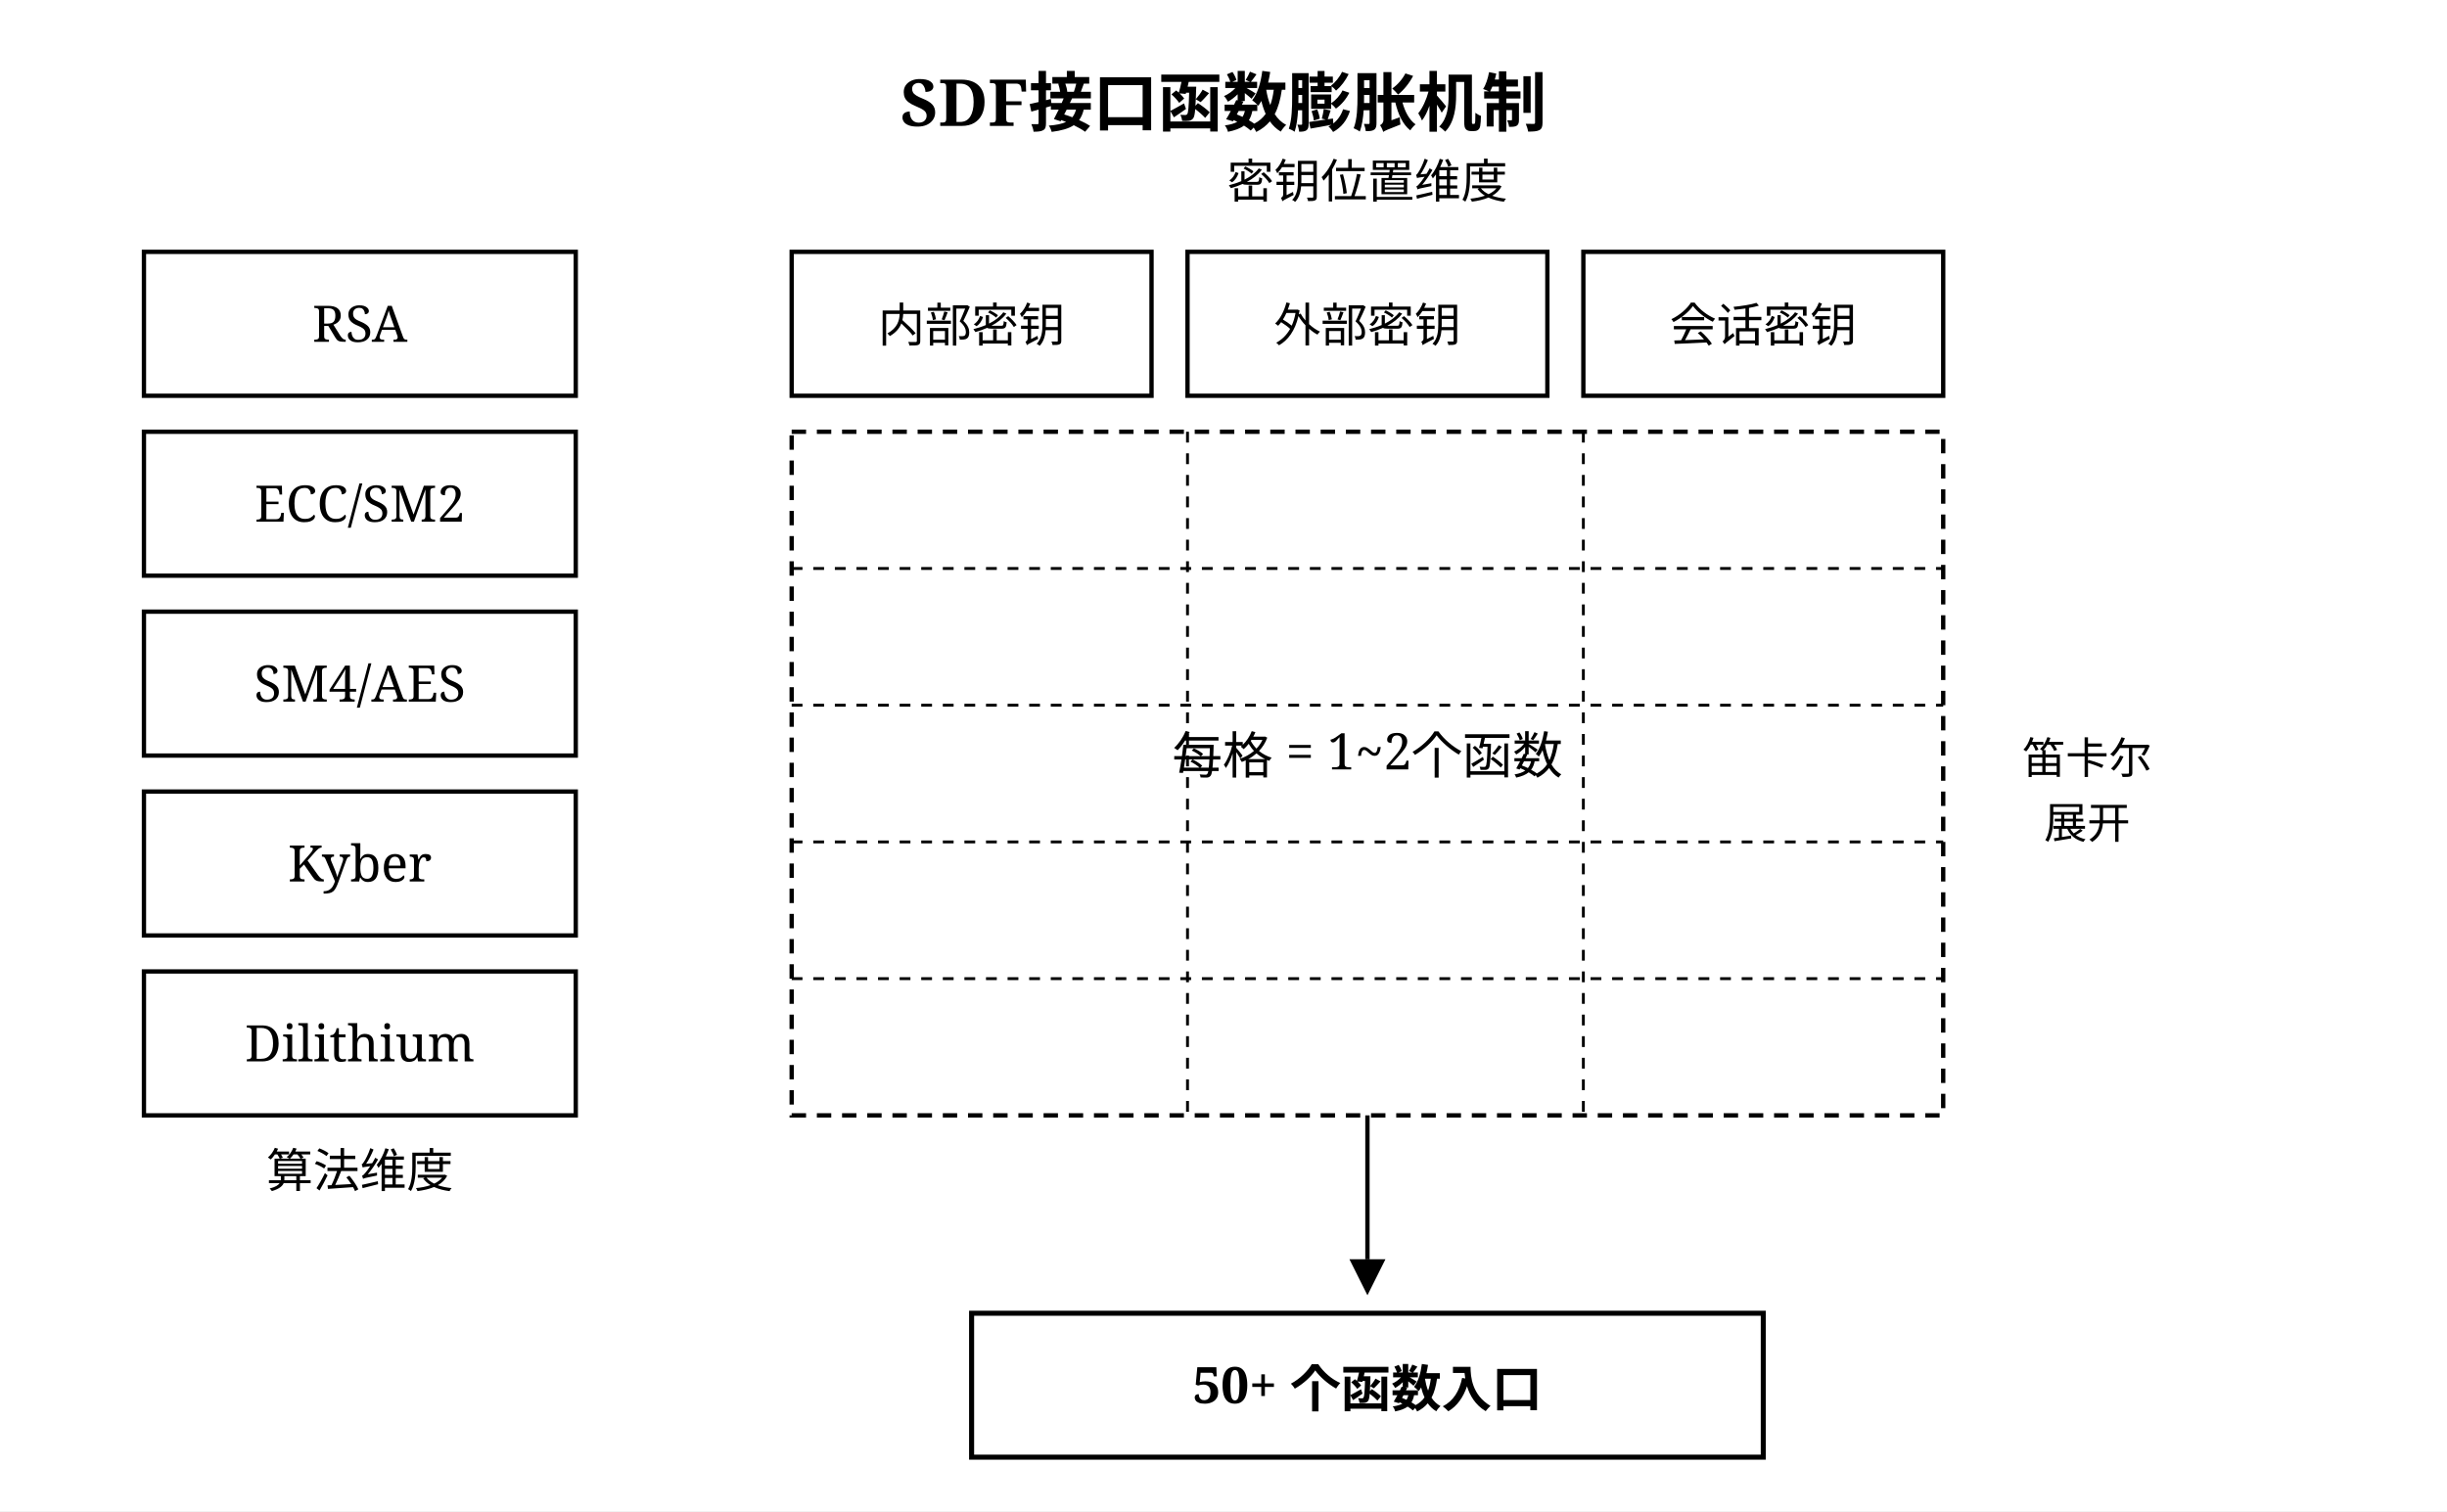
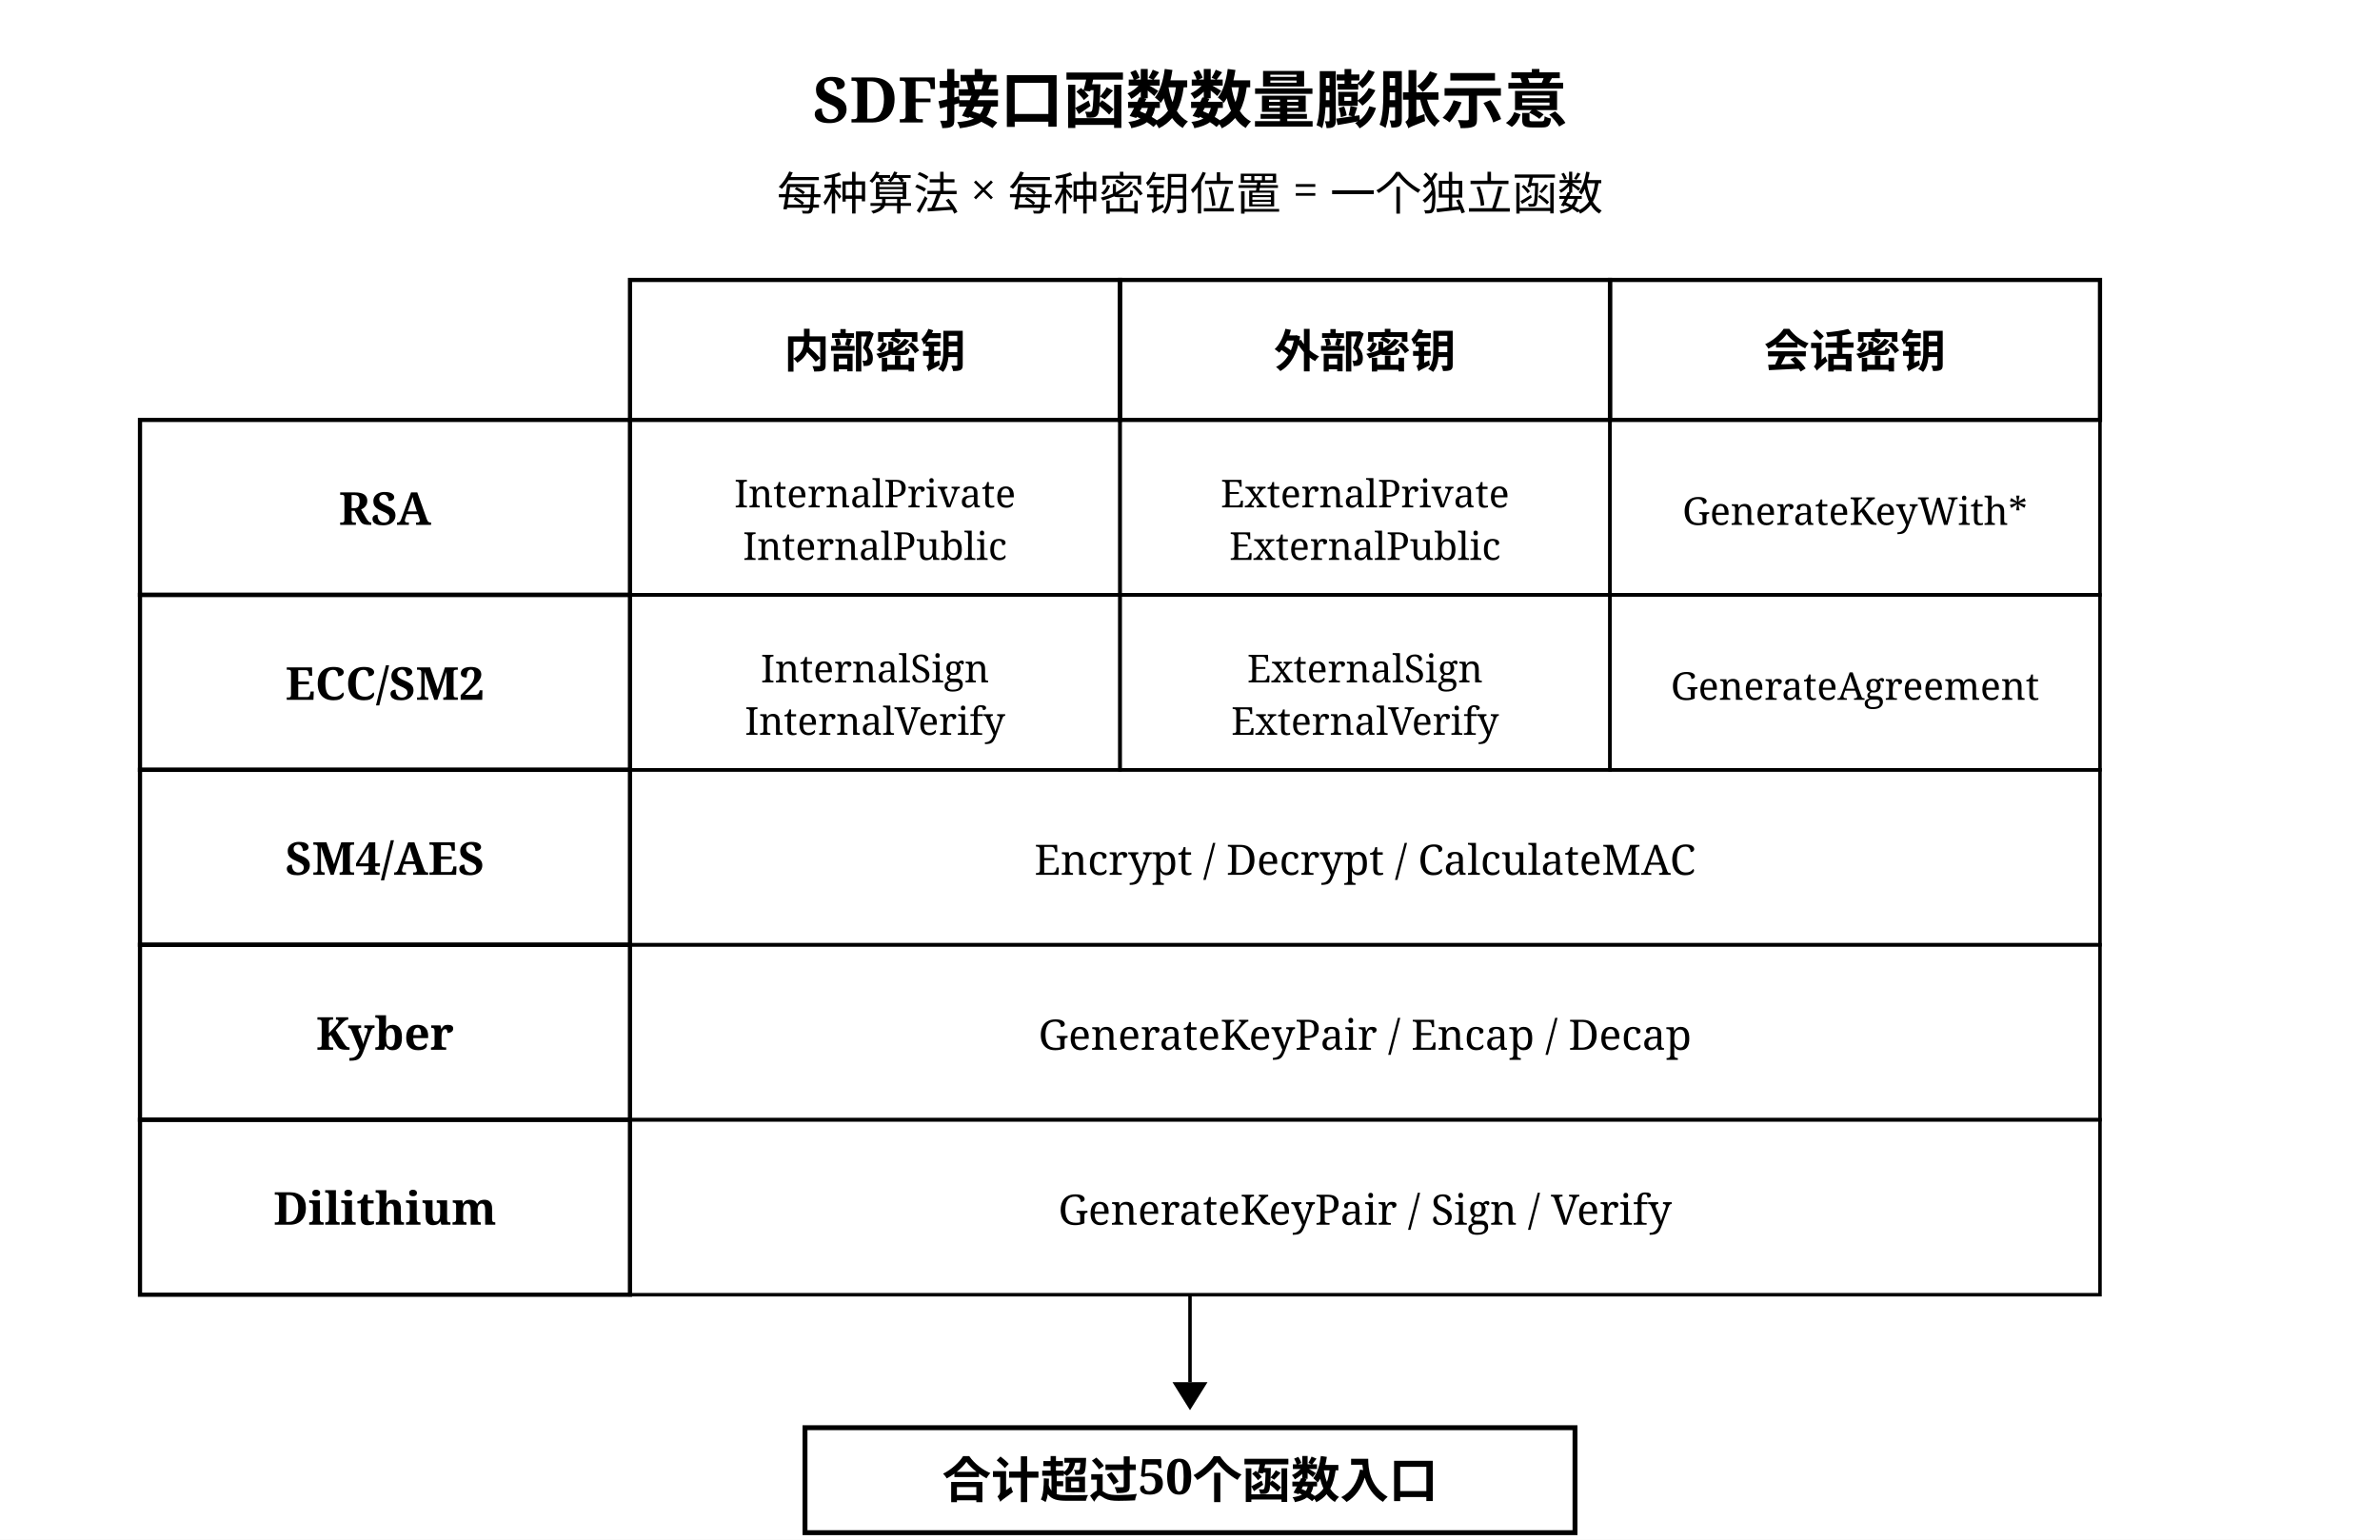
- <svg xmlns="http://www.w3.org/2000/svg" width="680" height="420" viewBox="0 0 680 420">
-   <rect x="0" y="0" width="680" height="420" fill="#ffffff" />
-   <text x="340" y="35" font-family="SimSun, serif" font-size="18" font-weight="bold" text-anchor="middle">SDF接口函数膨胀机制</text>
-   <rect x="40" y="70" width="120" height="40" fill="none" stroke="#000" stroke-width="1.2" />
-   <text x="100" y="95" font-family="SimSun, serif" font-size="14" text-anchor="middle">RSA</text>
-   <rect x="40" y="120" width="120" height="40" fill="none" stroke="#000" stroke-width="1.2" />
-   <text x="100" y="145" font-family="SimSun, serif" font-size="14" text-anchor="middle">ECC/SM2</text>
-   <rect x="40" y="170" width="120" height="40" fill="none" stroke="#000" stroke-width="1.2" />
-   <text x="100" y="195" font-family="SimSun, serif" font-size="14" text-anchor="middle">SM4/AES</text>
-   <rect x="40" y="220" width="120" height="40" fill="none" stroke="#000" stroke-width="1.2" />
-   <text x="100" y="245" font-family="SimSun, serif" font-size="14" text-anchor="middle">Kyber</text>
-   <rect x="40" y="270" width="120" height="40" fill="none" stroke="#000" stroke-width="1.2" />
-   <text x="100" y="295" font-family="SimSun, serif" font-size="14" text-anchor="middle">Dilithium</text>
-   <text x="100" y="330" font-family="SimSun, serif" font-size="13" text-anchor="middle">算法维度</text>
-   <rect x="220" y="70" width="100" height="40" fill="none" stroke="#000" stroke-width="1.2" />
-   <text x="270" y="95" font-family="SimSun, serif" font-size="13" text-anchor="middle">内部密钥</text>
-   <rect x="330" y="70" width="100" height="40" fill="none" stroke="#000" stroke-width="1.2" />
-   <text x="380" y="95" font-family="SimSun, serif" font-size="13" text-anchor="middle">外部密钥</text>
-   <rect x="440" y="70" width="100" height="40" fill="none" stroke="#000" stroke-width="1.2" />
-   <text x="490" y="95" font-family="SimSun, serif" font-size="13" text-anchor="middle">会话密钥</text>
-   <text x="380" y="55" font-family="SimSun, serif" font-size="13" text-anchor="middle">密钥位置维度</text>
-   <rect x="220" y="120" width="320" height="190" fill="none" stroke="#000" stroke-width="1.2" stroke-dasharray="4,3" />
-   <line x1="330" y1="120" x2="330" y2="310" stroke="#000" stroke-width="0.8" stroke-dasharray="3,3" />
-   <line x1="440" y1="120" x2="440" y2="310" stroke="#000" stroke-width="0.8" stroke-dasharray="3,3" />
-   <line x1="220" y1="158" x2="540" y2="158" stroke="#000" stroke-width="0.8" stroke-dasharray="3,3" />
-   <line x1="220" y1="196" x2="540" y2="196" stroke="#000" stroke-width="0.8" stroke-dasharray="3,3" />
-   <line x1="220" y1="234" x2="540" y2="234" stroke="#000" stroke-width="0.8" stroke-dasharray="3,3" />
-   <line x1="220" y1="272" x2="540" y2="272" stroke="#000" stroke-width="0.8" stroke-dasharray="3,3" />
-   <text x="380" y="215" font-family="SimSun, serif" font-size="14" text-anchor="middle">每格 = 1~2个函数</text>
-   <line x1="380" y1="310" x2="380" y2="350" stroke="#000" stroke-width="1.2" />
-   <polygon points="375,350 385,350 380,360" fill="#000" />
-   <rect x="270" y="365" width="220" height="40" fill="none" stroke="#000" stroke-width="1.4" />
-   <text x="380" y="390" font-family="SimSun, serif" font-size="14" font-weight="bold" text-anchor="middle">50+ 个函数入口</text>
-   <text x="580" y="215" font-family="SimSun, serif" font-size="12" text-anchor="middle">笛卡尔</text>
-   <text x="580" y="233" font-family="SimSun, serif" font-size="12" text-anchor="middle">展开</text>
+ <svg xmlns="http://www.w3.org/2000/svg" width="680" height="440" viewBox="0 0 680 440">
+   <rect x="0" y="0" width="680" height="440" fill="#ffffff" />
+   <text x="340" y="35" font-family="SimSun, serif" font-size="18" font-weight="bold" text-anchor="middle">SDF接口函数数量膨胀示意</text>
+   <text x="340" y="60" font-family="SimSun, serif" font-size="13" text-anchor="middle">每种算法 × 每种密钥位置 = 一个独立函数</text>
+   <rect x="180" y="80" width="140" height="40" fill="none" stroke="#000" stroke-width="1.2" />
+   <text x="250" y="105" font-family="SimSun, serif" font-size="13" font-weight="bold" text-anchor="middle">内部密钥</text>
+   <rect x="320" y="80" width="140" height="40" fill="none" stroke="#000" stroke-width="1.2" />
+   <text x="390" y="105" font-family="SimSun, serif" font-size="13" font-weight="bold" text-anchor="middle">外部密钥</text>
+   <rect x="460" y="80" width="140" height="40" fill="none" stroke="#000" stroke-width="1.2" />
+   <text x="530" y="105" font-family="SimSun, serif" font-size="13" font-weight="bold" text-anchor="middle">会话密钥</text>
+   <rect x="40" y="120" width="140" height="50" fill="none" stroke="#000" stroke-width="1.2" />
+   <text x="110" y="150" font-family="SimSun, serif" font-size="13" font-weight="bold" text-anchor="middle">RSA</text>
+   <rect x="180" y="120" width="140" height="50" fill="none" stroke="#000" stroke-width="1" />
+   <text x="250" y="145" font-family="SimSun, serif" font-size="11" text-anchor="middle">InternalPrivate</text>
+   <text x="250" y="160" font-family="SimSun, serif" font-size="11" text-anchor="middle">InternalPublic</text>
+   <rect x="320" y="120" width="140" height="50" fill="none" stroke="#000" stroke-width="1" />
+   <text x="390" y="145" font-family="SimSun, serif" font-size="11" text-anchor="middle">ExternalPrivate</text>
+   <text x="390" y="160" font-family="SimSun, serif" font-size="11" text-anchor="middle">ExternalPublic</text>
+   <rect x="460" y="120" width="140" height="50" fill="none" stroke="#000" stroke-width="1" />
+   <text x="530" y="150" font-family="SimSun, serif" font-size="11" text-anchor="middle">GenerateKeyWith*</text>
+   <rect x="40" y="170" width="140" height="50" fill="none" stroke="#000" stroke-width="1.2" />
+   <text x="110" y="200" font-family="SimSun, serif" font-size="13" font-weight="bold" text-anchor="middle">ECC/SM2</text>
+   <rect x="180" y="170" width="140" height="50" fill="none" stroke="#000" stroke-width="1" />
+   <text x="250" y="195" font-family="SimSun, serif" font-size="11" text-anchor="middle">InternalSign</text>
+   <text x="250" y="210" font-family="SimSun, serif" font-size="11" text-anchor="middle">InternalVerify</text>
+   <rect x="320" y="170" width="140" height="50" fill="none" stroke="#000" stroke-width="1" />
+   <text x="390" y="195" font-family="SimSun, serif" font-size="11" text-anchor="middle">ExternalSign</text>
+   <text x="390" y="210" font-family="SimSun, serif" font-size="11" text-anchor="middle">ExternalVerify</text>
+   <rect x="460" y="170" width="140" height="50" fill="none" stroke="#000" stroke-width="1" />
+   <text x="530" y="200" font-family="SimSun, serif" font-size="11" text-anchor="middle">GenerateAgreement</text>
+   <rect x="40" y="220" width="140" height="50" fill="none" stroke="#000" stroke-width="1.2" />
+   <text x="110" y="250" font-family="SimSun, serif" font-size="13" font-weight="bold" text-anchor="middle">SM4/AES</text>
+   <rect x="180" y="220" width="420" height="50" fill="none" stroke="#000" stroke-width="1" />
+   <text x="390" y="250" font-family="SimSun, serif" font-size="12" text-anchor="middle">Encrypt / Decrypt / CalculateMAC</text>
+   <rect x="40" y="270" width="140" height="50" fill="none" stroke="#000" stroke-width="1.2" />
+   <text x="110" y="300" font-family="SimSun, serif" font-size="13" font-weight="bold" text-anchor="middle">Kyber</text>
+   <rect x="180" y="270" width="420" height="50" fill="none" stroke="#000" stroke-width="1" />
+   <text x="390" y="300" font-family="SimSun, serif" font-size="12" text-anchor="middle">GenerateKeyPair / Encap / Decap</text>
+   <rect x="40" y="320" width="140" height="50" fill="none" stroke="#000" stroke-width="1.2" />
+   <text x="110" y="350" font-family="SimSun, serif" font-size="13" font-weight="bold" text-anchor="middle">Dilithium</text>
+   <rect x="180" y="320" width="420" height="50" fill="none" stroke="#000" stroke-width="1" />
+   <text x="390" y="350" font-family="SimSun, serif" font-size="12" text-anchor="middle">GenerateKeyPair / Sign / Verify</text>
+   <line x1="340" y1="370" x2="340" y2="395" stroke="#000" stroke-width="1" />
+   <polygon points="335,395 345,395 340,403" fill="#000" />
+   <rect x="230" y="408" width="220" height="30" fill="none" stroke="#000" stroke-width="1.4" />
+   <text x="340" y="428" font-family="SimSun, serif" font-size="14" font-weight="bold" text-anchor="middle">合计超过50个函数入口</text>
</svg>
